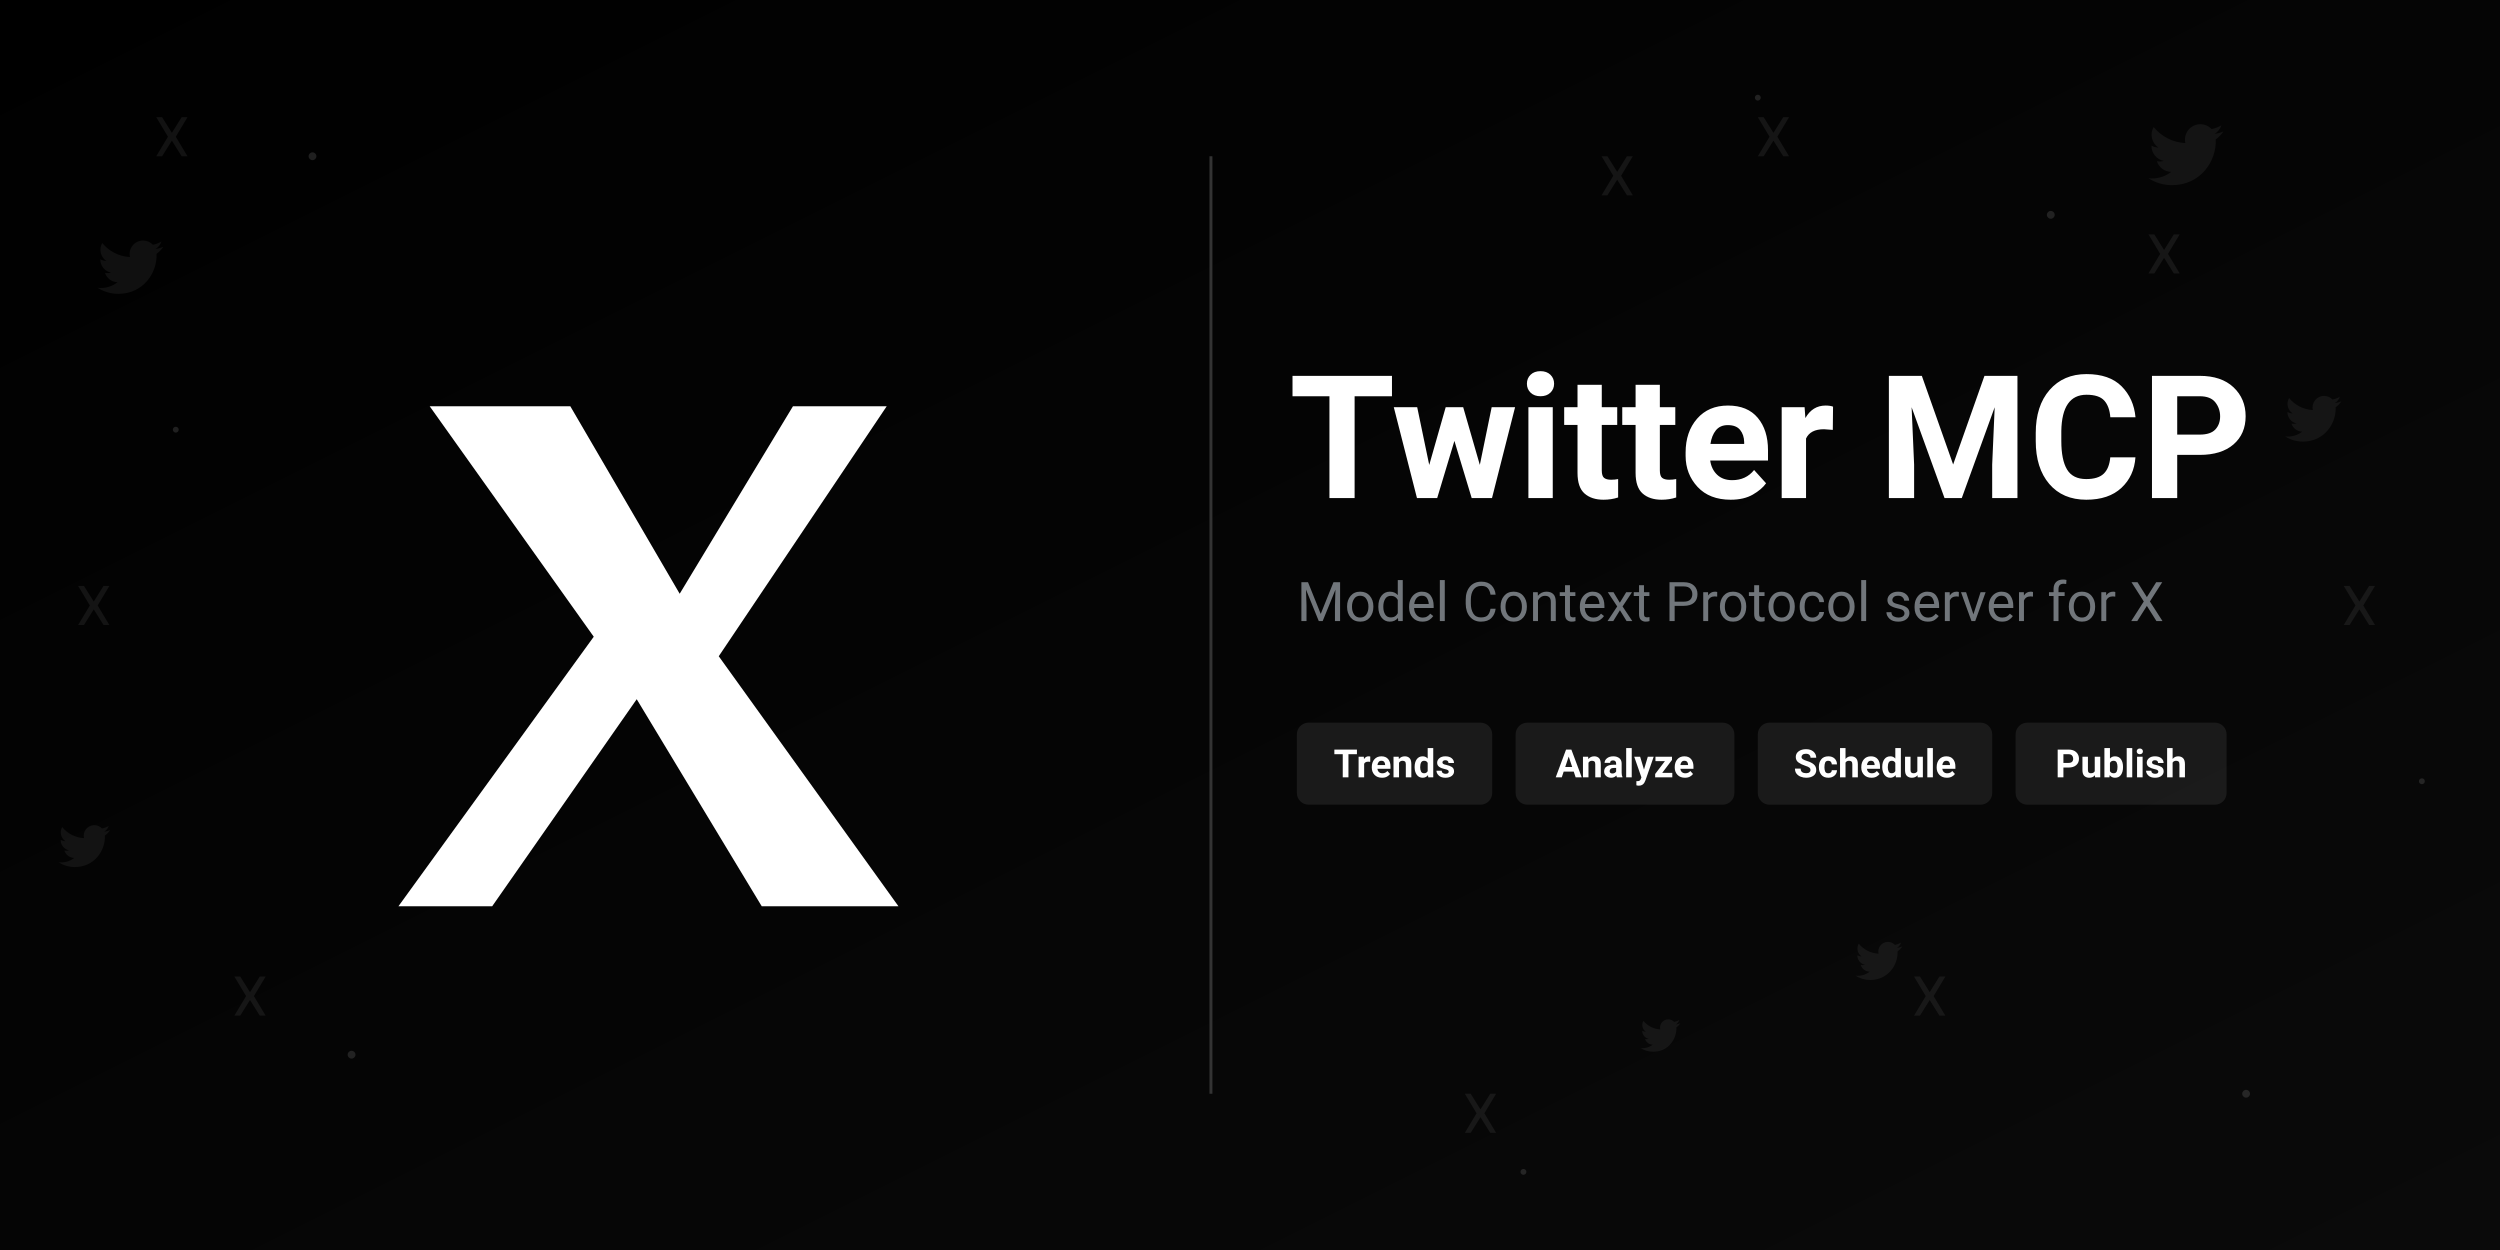
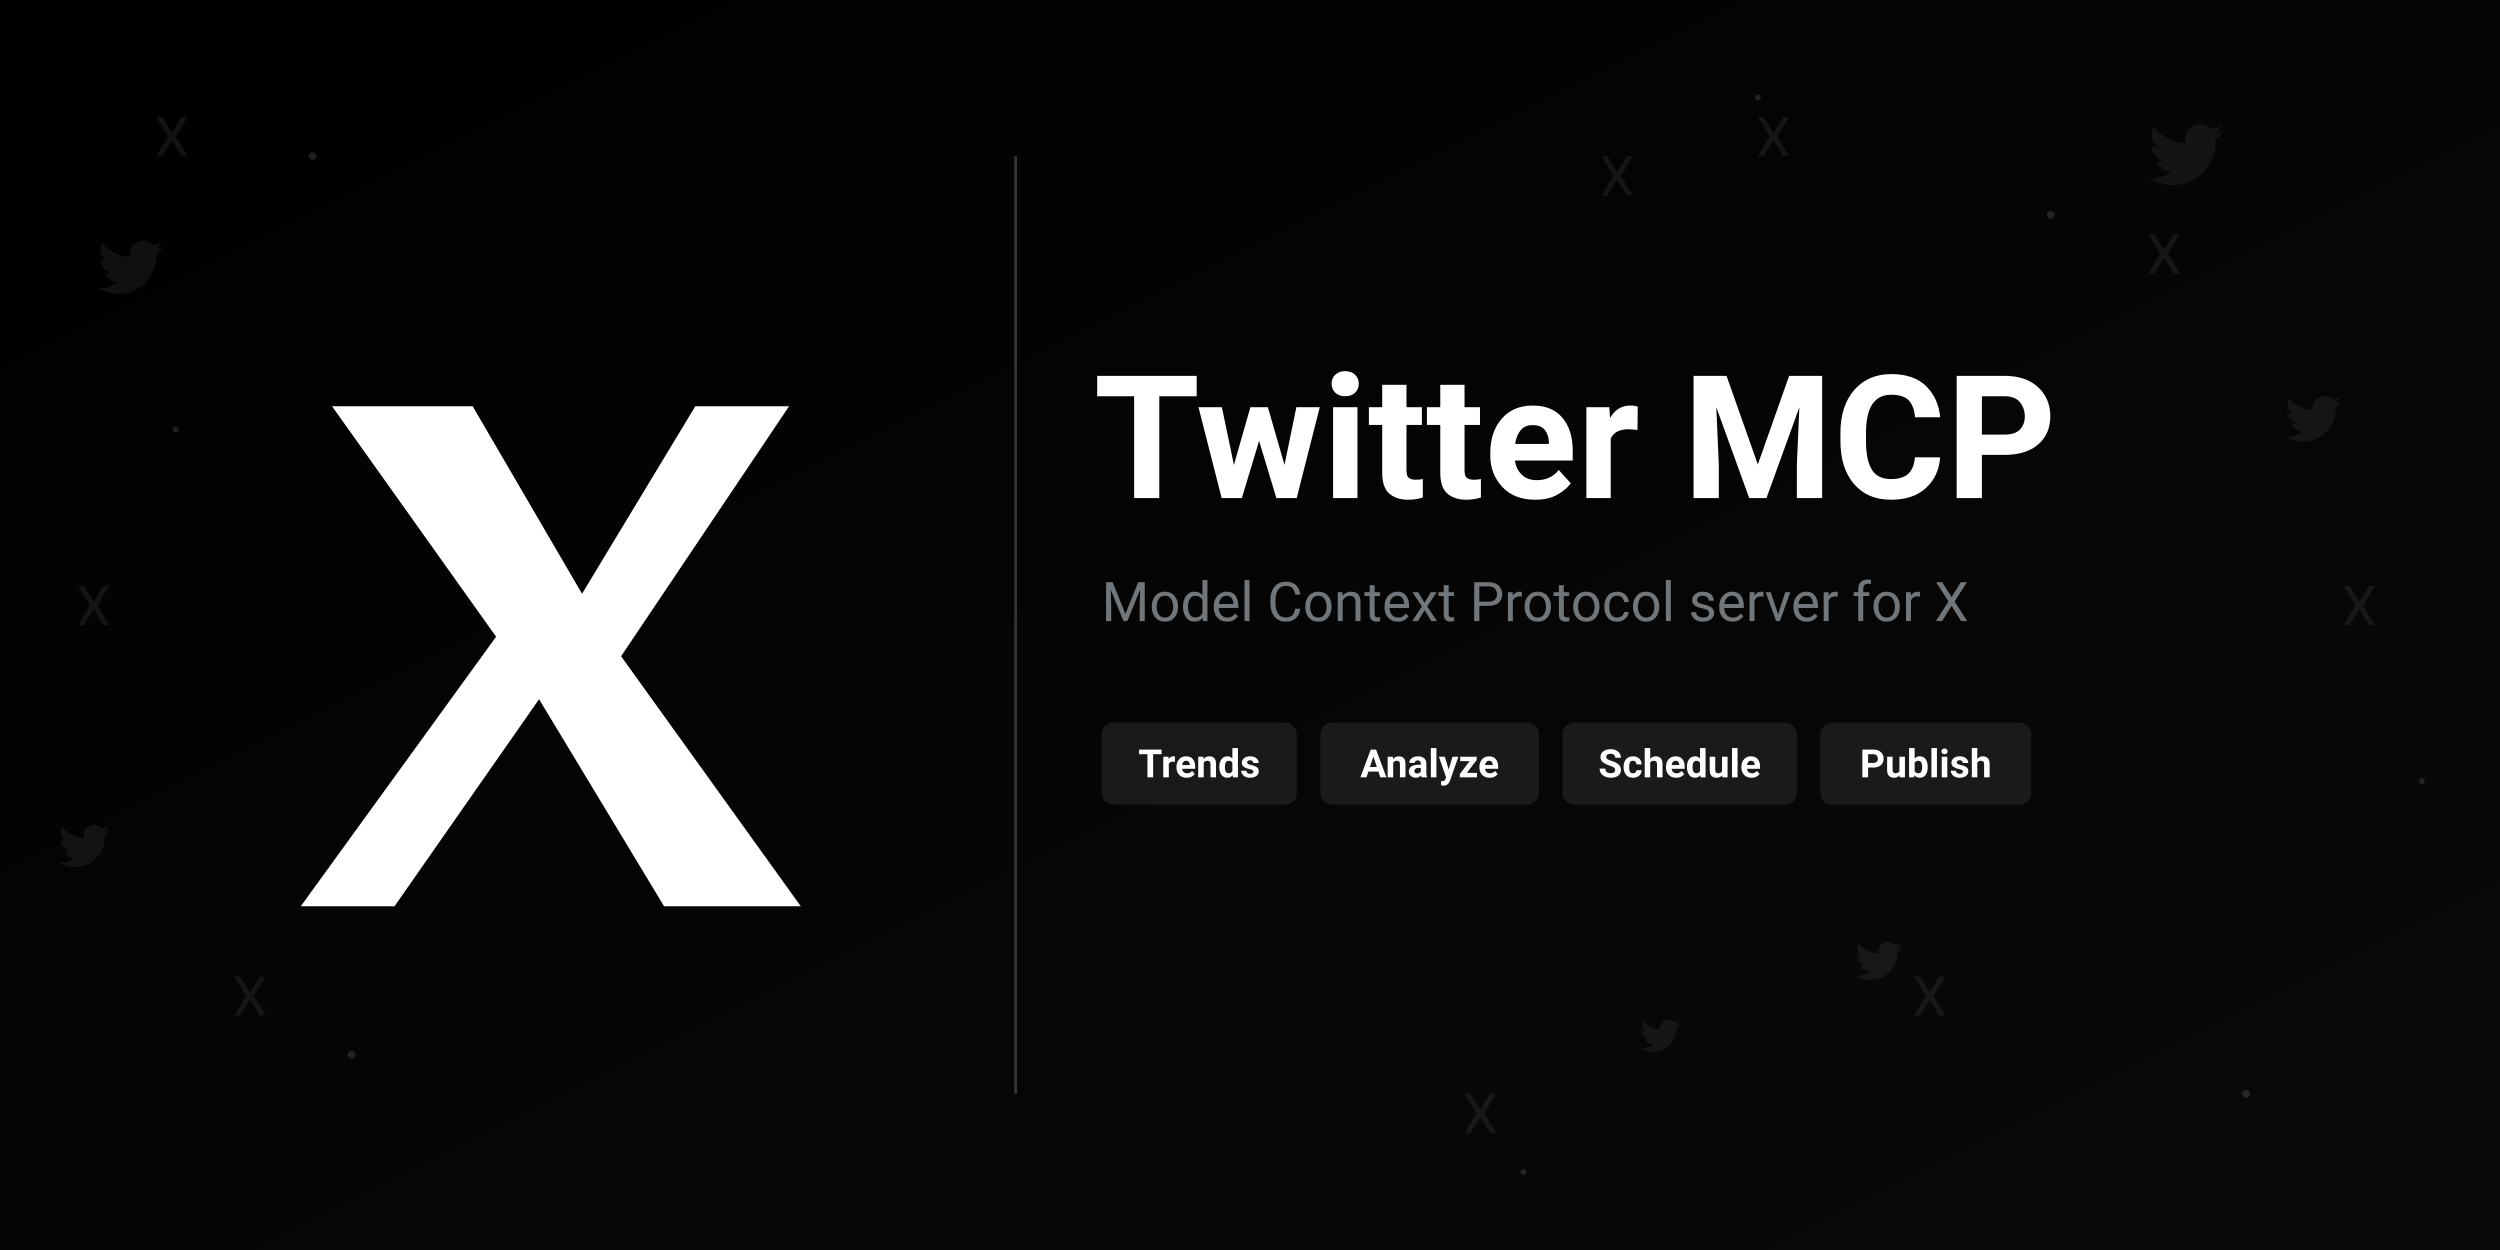
<svg xmlns="http://www.w3.org/2000/svg" viewBox="0 0 1280 640" width="1280" height="640">
  <defs>
    <linearGradient id="bgGrad" x1="0%" y1="0%" x2="100%" y2="100%">
      <stop offset="0%" style="stop-color:#000000;stop-opacity:1" />
      <stop offset="100%" style="stop-color:#0a0a0a;stop-opacity:1" />
    </linearGradient>
  </defs>
  <rect width="1280" height="640" fill="url(#bgGrad)" />
  <g fill="white" opacity="0.07">
    <path d="M80,60 L83,60 L88,68 L93,60 L96,60 L90,70 L96,80 L93,80 L88,72 L83,80 L80,80 L86,70 Z" />
    <path d="M40,300 L43,300 L48,308 L53,300 L56,300 L50,310 L56,320 L53,320 L48,312 L43,320 L40,320 L46,310 Z" />
    <path d="M120,500 L123,500 L128,508 L133,500 L136,500 L130,510 L136,520 L133,520 L128,512 L123,520 L120,520 L126,510 Z" />
    <path d="M900,60 L903,60 L908,68 L913,60 L916,60 L910,70 L916,80 L913,80 L908,72 L903,80 L900,80 L906,70 Z" />
    <path d="M1100,120 L1103,120 L1108,128 L1113,120 L1116,120 L1110,130 L1116,140 L1113,140 L1108,132 L1103,140 L1100,140 L1106,130 Z" />
    <path d="M1200,300 L1203,300 L1208,308 L1213,300 L1216,300 L1210,310 L1216,320 L1213,320 L1208,312 L1203,320 L1200,320 L1206,310 Z" />
    <path d="M980,500 L983,500 L988,508 L993,500 L996,500 L990,510 L996,520 L993,520 L988,512 L983,520 L980,520 L986,510 Z" />
    <path d="M750,560 L753,560 L758,568 L763,560 L766,560 L760,570 L766,580 L763,580 L758,572 L753,580 L750,580 L756,570 Z" />
    <path d="M820,80 L823,80 L828,88 L833,80 L836,80 L830,90 L836,100 L833,100 L828,92 L823,100 L820,100 L826,90 Z" />
  </g>
  <g fill="white" opacity="0.06">
    <path transform="translate(50, 120) scale(1.4)" d="M24 4.557c-.883.392-1.832.656-2.828.775 1.017-.609 1.798-1.574 2.165-2.724-.951.564-2.005.974-3.127 1.195-.897-.957-2.178-1.555-3.594-1.555-3.179 0-5.515 2.966-4.797 6.045-4.091-.205-7.719-2.165-10.148-5.144-1.29 2.213-.669 5.108 1.523 6.574-.806-.026-1.566-.247-2.229-.616-.054 2.281 1.581 4.415 3.949 4.89-.693.188-1.452.232-2.224.084.626 1.956 2.444 3.379 4.6 3.419-2.07 1.623-4.678 2.348-7.29 2.04 2.179 1.397 4.768 2.212 7.548 2.212 9.142 0 14.307-7.721 13.995-14.646.962-.695 1.797-1.562 2.457-2.549z" />
    <path transform="translate(30, 420) scale(1.1)" d="M24 4.557c-.883.392-1.832.656-2.828.775 1.017-.609 1.798-1.574 2.165-2.724-.951.564-2.005.974-3.127 1.195-.897-.957-2.178-1.555-3.594-1.555-3.179 0-5.515 2.966-4.797 6.045-4.091-.205-7.719-2.165-10.148-5.144-1.29 2.213-.669 5.108 1.523 6.574-.806-.026-1.566-.247-2.229-.616-.054 2.281 1.581 4.415 3.949 4.89-.693.188-1.452.232-2.224.084.626 1.956 2.444 3.379 4.6 3.419-2.07 1.623-4.678 2.348-7.29 2.04 2.179 1.397 4.768 2.212 7.548 2.212 9.142 0 14.307-7.721 13.995-14.646.962-.695 1.797-1.562 2.457-2.549z" />
    <path transform="translate(1100, 60) scale(1.6)" d="M24 4.557c-.883.392-1.832.656-2.828.775 1.017-.609 1.798-1.574 2.165-2.724-.951.564-2.005.974-3.127 1.195-.897-.957-2.178-1.555-3.594-1.555-3.179 0-5.515 2.966-4.797 6.045-4.091-.205-7.719-2.165-10.148-5.144-1.29 2.213-.669 5.108 1.523 6.574-.806-.026-1.566-.247-2.229-.616-.054 2.281 1.581 4.415 3.949 4.89-.693.188-1.452.232-2.224.084.626 1.956 2.444 3.379 4.6 3.419-2.07 1.623-4.678 2.348-7.29 2.04 2.179 1.397 4.768 2.212 7.548 2.212 9.142 0 14.307-7.721 13.995-14.646.962-.695 1.797-1.562 2.457-2.549z" />
    <path transform="translate(1170, 200) scale(1.2)" d="M24 4.557c-.883.392-1.832.656-2.828.775 1.017-.609 1.798-1.574 2.165-2.724-.951.564-2.005.974-3.127 1.195-.897-.957-2.178-1.555-3.594-1.555-3.179 0-5.515 2.966-4.797 6.045-4.091-.205-7.719-2.165-10.148-5.144-1.29 2.213-.669 5.108 1.523 6.574-.806-.026-1.566-.247-2.229-.616-.054 2.281 1.581 4.415 3.949 4.89-.693.188-1.452.232-2.224.084.626 1.956 2.444 3.379 4.6 3.419-2.07 1.623-4.678 2.348-7.29 2.04 2.179 1.397 4.768 2.212 7.548 2.212 9.142 0 14.307-7.721 13.995-14.646.962-.695 1.797-1.562 2.457-2.549z" />
    <path transform="translate(950, 480) scale(1.0)" d="M24 4.557c-.883.392-1.832.656-2.828.775 1.017-.609 1.798-1.574 2.165-2.724-.951.564-2.005.974-3.127 1.195-.897-.957-2.178-1.555-3.594-1.555-3.179 0-5.515 2.966-4.797 6.045-4.091-.205-7.719-2.165-10.148-5.144-1.29 2.213-.669 5.108 1.523 6.574-.806-.026-1.566-.247-2.229-.616-.054 2.281 1.581 4.415 3.949 4.89-.693.188-1.452.232-2.224.084.626 1.956 2.444 3.379 4.6 3.419-2.07 1.623-4.678 2.348-7.29 2.04 2.179 1.397 4.768 2.212 7.548 2.212 9.142 0 14.307-7.721 13.995-14.646.962-.695 1.797-1.562 2.457-2.549z" />
    <path transform="translate(840, 520) scale(0.85)" d="M24 4.557c-.883.392-1.832.656-2.828.775 1.017-.609 1.798-1.574 2.165-2.724-.951.564-2.005.974-3.127 1.195-.897-.957-2.178-1.555-3.594-1.555-3.179 0-5.515 2.966-4.797 6.045-4.091-.205-7.719-2.165-10.148-5.144-1.29 2.213-.669 5.108 1.523 6.574-.806-.026-1.566-.247-2.229-.616-.054 2.281 1.581 4.415 3.949 4.89-.693.188-1.452.232-2.224.084.626 1.956 2.444 3.379 4.6 3.419-2.07 1.623-4.678 2.348-7.29 2.04 2.179 1.397 4.768 2.212 7.548 2.212 9.142 0 14.307-7.721 13.995-14.646.962-.695 1.797-1.562 2.457-2.549z" />
  </g>
  <g fill="white" opacity="0.12">
    <circle cx="160" cy="80" r="2" />
    <circle cx="90" cy="220" r="1.5" />
    <circle cx="180" cy="540" r="2" />
    <circle cx="900" cy="50" r="1.5" />
    <circle cx="1050" cy="110" r="2" />
    <circle cx="1240" cy="400" r="1.5" />
    <circle cx="1150" cy="560" r="2" />
    <circle cx="780" cy="600" r="1.5" />
  </g>
-   <g transform="translate(310, 320)">
+   <g transform="translate(260, 320)">
    <path d="M-90,-112 L-18,-112 L38,-16 L96,-112 L144,-112 L58,16 L150,144 L80,144 L16,38 L-58,144 L-106,144 L-6,6 L-90,-112 Z" fill="white" />
  </g>
-   <line x1="620" y1="80" x2="620" y2="560" stroke="#333333" stroke-width="1.5" />
-   <text x="660" y="255" font-family="system-ui, -apple-system, 'Segoe UI', Roboto, sans-serif" font-size="88" font-weight="700" fill="#ffffff">Twitter MCP</text>
-   <text x="664" y="318" font-family="system-ui, -apple-system, 'Segoe UI', Roboto, sans-serif" font-size="28" font-weight="400" fill="#71767b">Model Context Protocol server for X</text>
-   <rect x="664" y="370" width="100" height="42" rx="6" fill="#ffffff" opacity="0.08" />
-   <text x="714" y="398" font-family="system-ui, -apple-system, 'Segoe UI', Roboto, sans-serif" font-size="20" font-weight="600" fill="#ffffff" text-anchor="middle">Trends</text>
-   <rect x="776" y="370" width="112" height="42" rx="6" fill="#ffffff" opacity="0.08" />
-   <text x="832" y="398" font-family="system-ui, -apple-system, 'Segoe UI', Roboto, sans-serif" font-size="20" font-weight="600" fill="#ffffff" text-anchor="middle">Analyze</text>
-   <rect x="900" y="370" width="120" height="42" rx="6" fill="#ffffff" opacity="0.08" />
-   <text x="960" y="398" font-family="system-ui, -apple-system, 'Segoe UI', Roboto, sans-serif" font-size="20" font-weight="600" fill="#ffffff" text-anchor="middle">Schedule</text>
-   <rect x="1032" y="370" width="108" height="42" rx="6" fill="#ffffff" opacity="0.08" />
-   <text x="1086" y="398" font-family="system-ui, -apple-system, 'Segoe UI', Roboto, sans-serif" font-size="20" font-weight="600" fill="#ffffff" text-anchor="middle">Publish</text>
+   <line x1="520" y1="80" x2="520" y2="560" stroke="#333333" stroke-width="1.5" />
+   <text x="560" y="255" font-family="system-ui, -apple-system, 'Segoe UI', Roboto, sans-serif" font-size="88" font-weight="700" fill="#ffffff">Twitter MCP</text>
+   <text x="564" y="318" font-family="system-ui, -apple-system, 'Segoe UI', Roboto, sans-serif" font-size="28" font-weight="400" fill="#71767b">Model Context Protocol server for X</text>
+   <rect x="564" y="370" width="100" height="42" rx="6" fill="#ffffff" opacity="0.08" />
+   <text x="614" y="398" font-family="system-ui, -apple-system, 'Segoe UI', Roboto, sans-serif" font-size="20" font-weight="600" fill="#ffffff" text-anchor="middle">Trends</text>
+   <rect x="676" y="370" width="112" height="42" rx="6" fill="#ffffff" opacity="0.08" />
+   <text x="732" y="398" font-family="system-ui, -apple-system, 'Segoe UI', Roboto, sans-serif" font-size="20" font-weight="600" fill="#ffffff" text-anchor="middle">Analyze</text>
+   <rect x="800" y="370" width="120" height="42" rx="6" fill="#ffffff" opacity="0.08" />
+   <text x="860" y="398" font-family="system-ui, -apple-system, 'Segoe UI', Roboto, sans-serif" font-size="20" font-weight="600" fill="#ffffff" text-anchor="middle">Schedule</text>
+   <rect x="932" y="370" width="108" height="42" rx="6" fill="#ffffff" opacity="0.08" />
+   <text x="986" y="398" font-family="system-ui, -apple-system, 'Segoe UI', Roboto, sans-serif" font-size="20" font-weight="600" fill="#ffffff" text-anchor="middle">Publish</text>
</svg>
